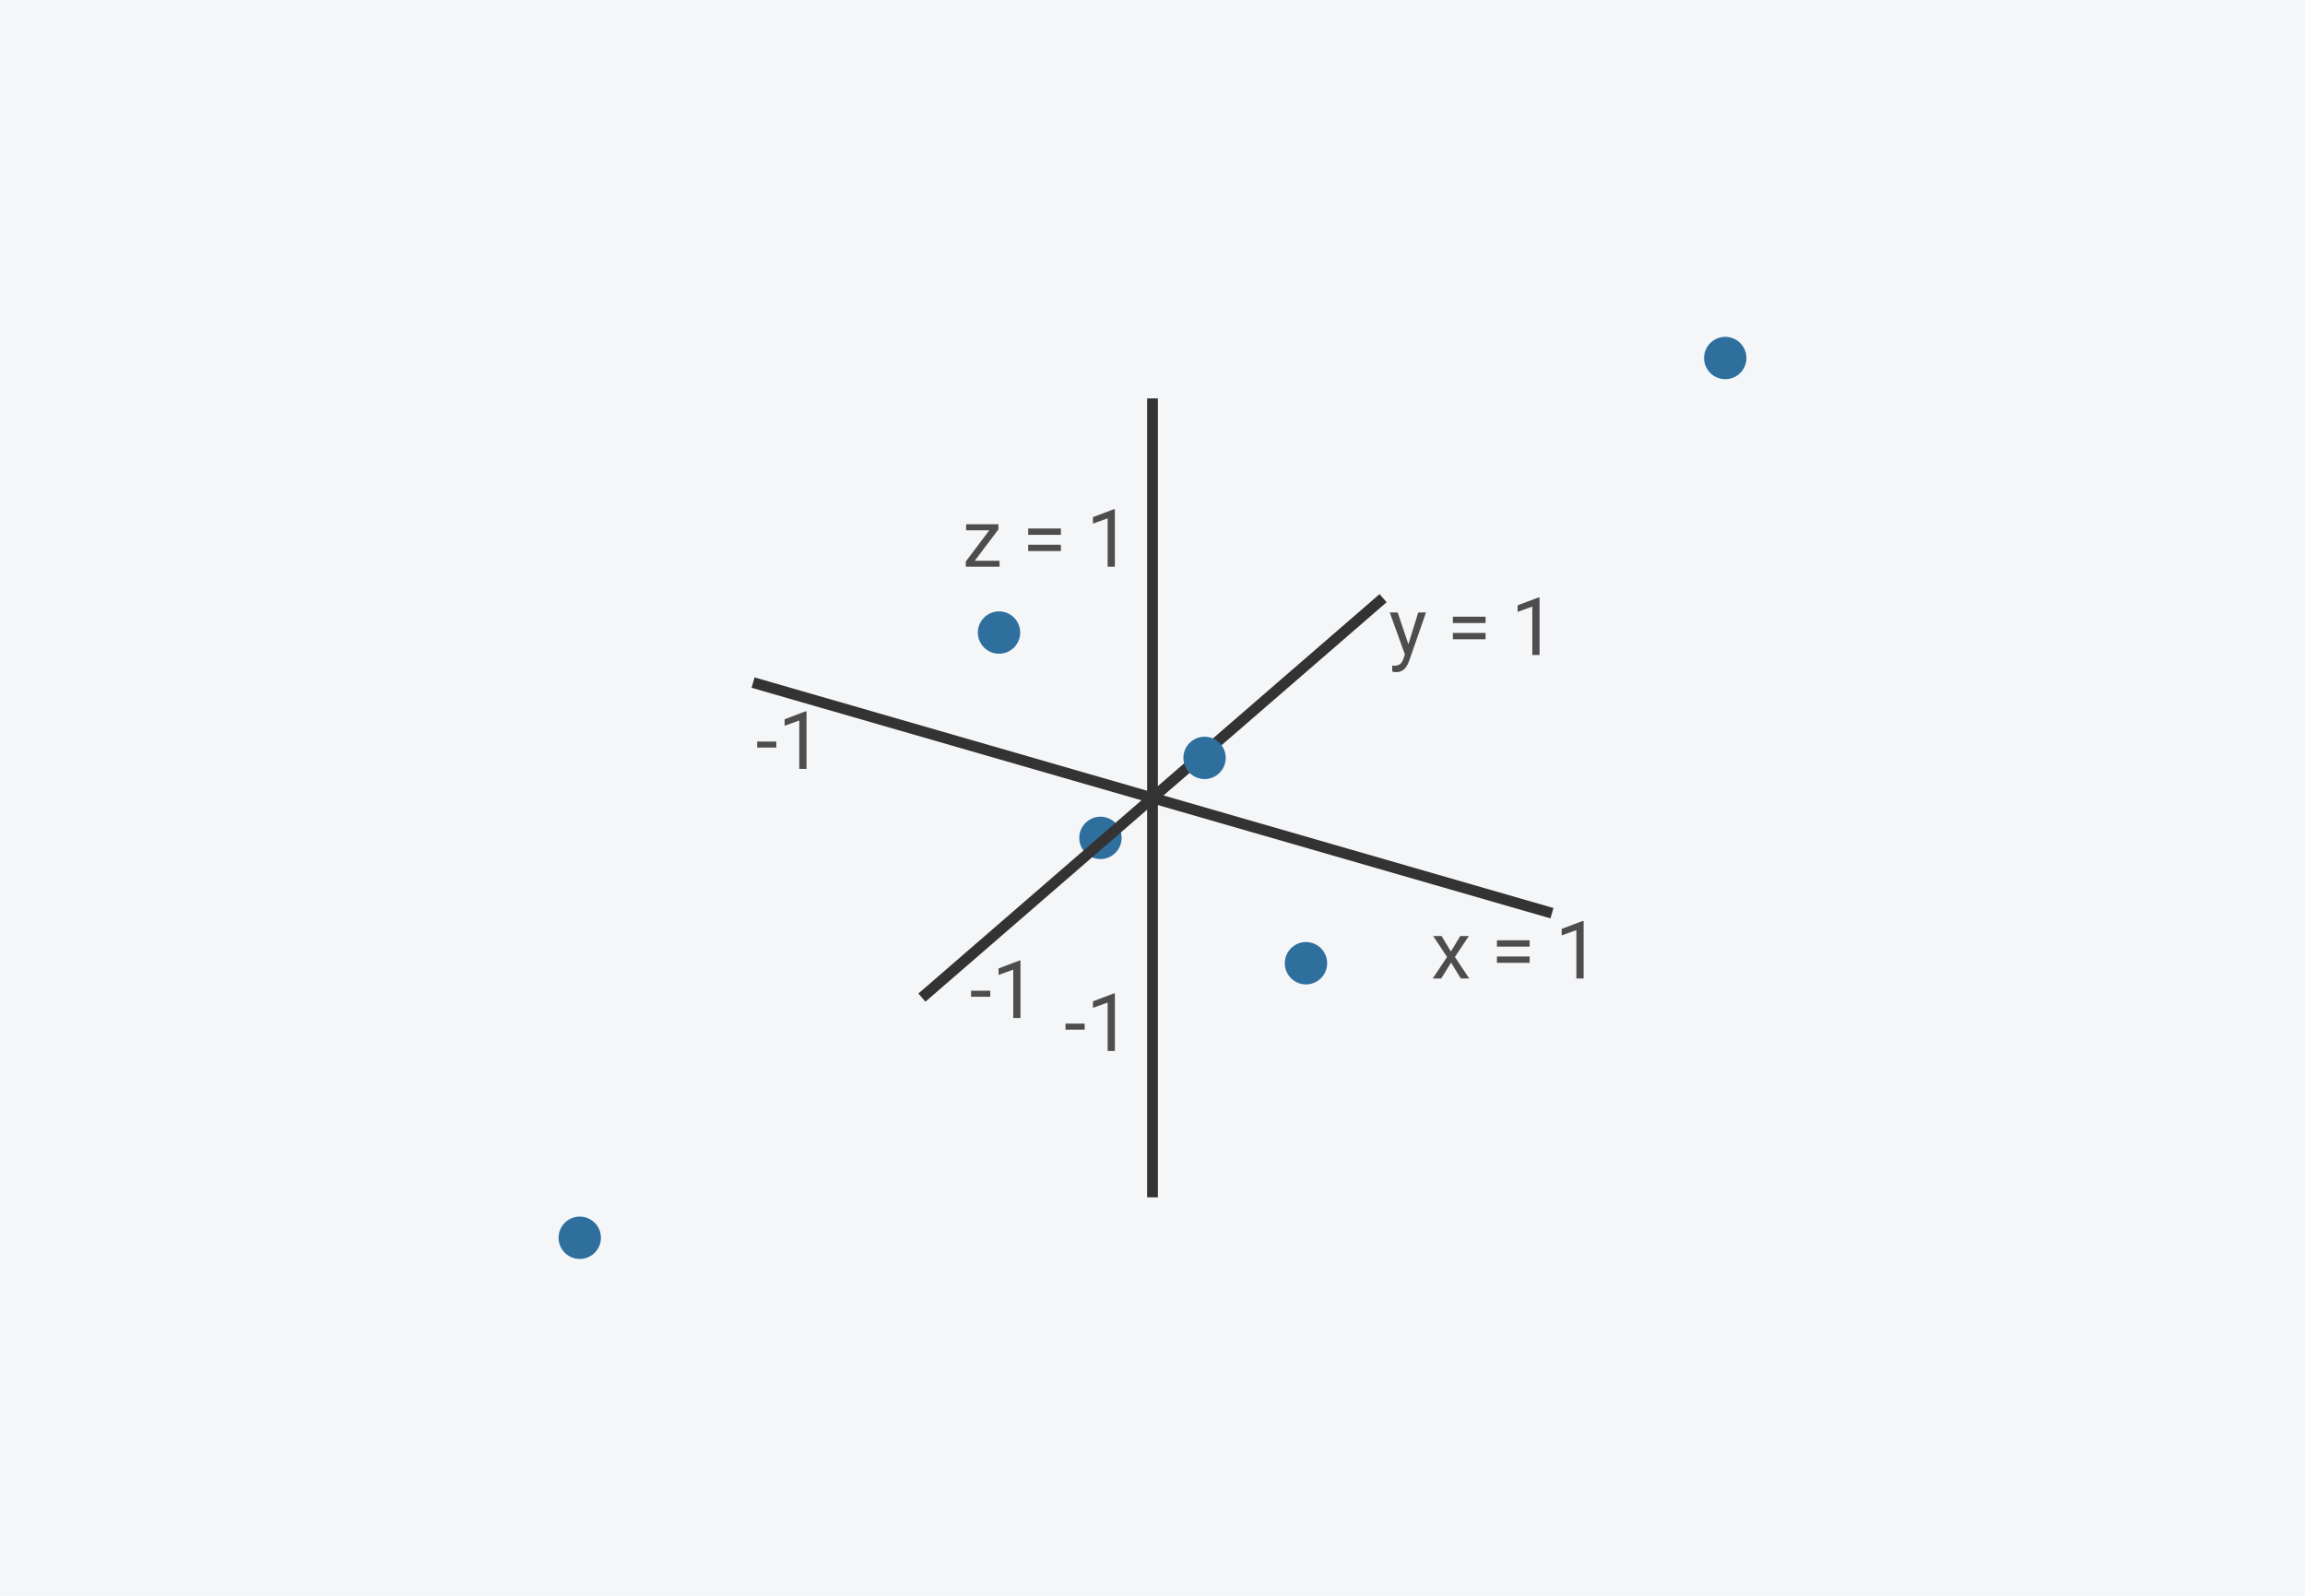
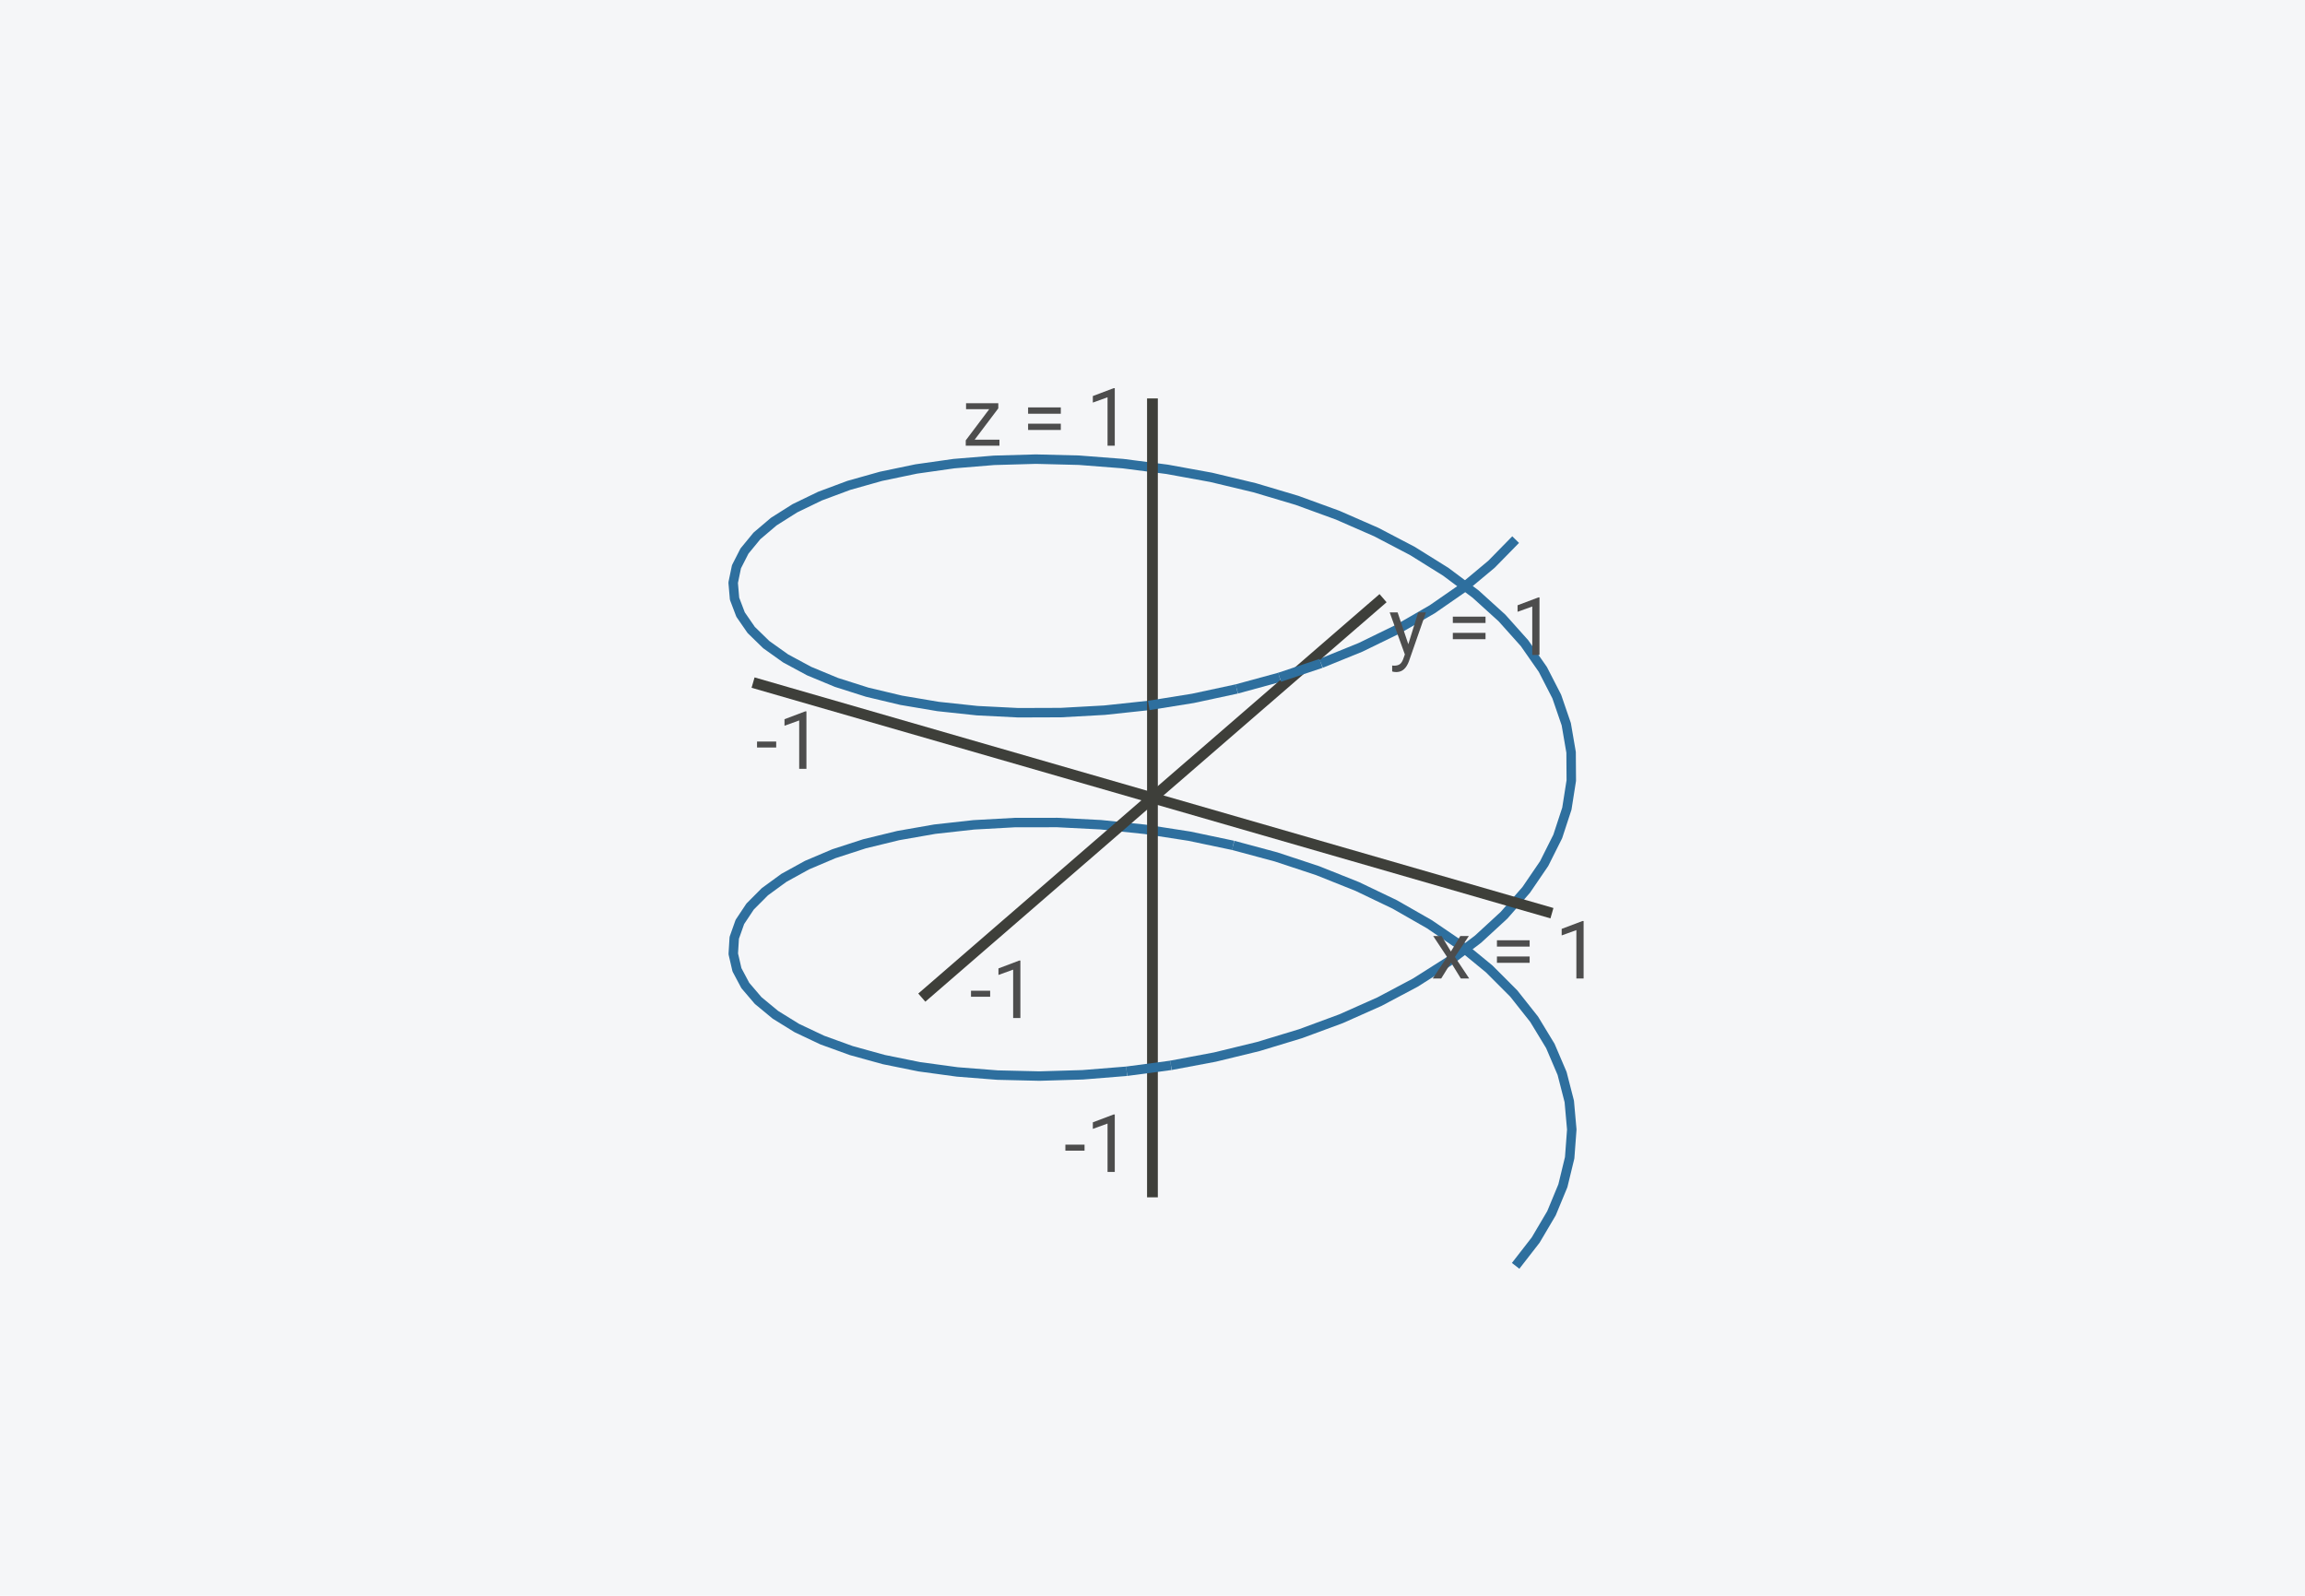
<svg xmlns="http://www.w3.org/2000/svg" width="468.00pt" height="324.00pt" viewBox="0 0 468.00 324.00">
  <g class="svglite">
    <defs>
      <style type="text/css">
    /* theme-aware-processed */
    .svglite line, .svglite polyline, .svglite polygon, .svglite path, .svglite circle {
      fill: none;
      stroke: #3E3F3A;
      stroke-linecap: round;
      stroke-linejoin: round;
      stroke-miterlimit: 10.00;
    }
    .svglite &gt; g &gt; rect {
      fill: none;
      stroke: #3E3F3A;
      stroke-linecap: round;
      stroke-linejoin: round;
      stroke-miterlimit: 10.00;
    }
    .svglite text {
      white-space: pre;
      fill: #3E3F3A;
    }
    .svglite g.glyphgroup path {
      fill: inherit;
      stroke: none;
    }
  </style>
    </defs>
    <rect class="svg-bg" width="100%" height="100%" style="stroke: none; fill: #F5F6F8;" />
    <defs>
      <clipPath id="cpMC4wMHw0NjguMDB8MC4wMHwzMjQuMDA=">
        <rect x="0.00" y="0.00" width="468.00" height="324.00" />
      </clipPath>
    </defs>
    <g clip-path="url(#cpMC4wMHw0NjguMDB8MC4wMHwzMjQuMDA=)">
</g>
    <defs>
      <clipPath id="cpNzIuMDB8Mzk2LjAwfDAuMDB8MzI0LjAw">
        <rect x="72.00" y="0.00" width="324.00" height="324.00" />
      </clipPath>
    </defs>
    <g clip-path="url(#cpNzIuMDB8Mzk2LjAwfDAuMDB8MzI0LjAw)">
      <rect x="72.00" y="0.00" width="324.00" height="324.00" style="stroke-width: 1.65; stroke: none;" />
    </g>
    <g clip-path="url(#cpMC4wMHw0NjguMDB8MC4wMHwzMjQuMDA=)">
      <rect x="80.47" y="8.47" width="307.06" height="307.06" style="stroke-width: 1.65; stroke: none;" />
    </g>
    <defs>
      <clipPath id="cpODguNDR8Mzc5LjU2fDE2LjQ0fDMwNy41Ng==">
        <rect x="88.44" y="16.44" width="291.12" height="291.12" />
      </clipPath>
    </defs>
    <g clip-path="url(#cpODguNDR8Mzc5LjU2fDE2LjQ0fDMwNy41Ng==)">
-       <circle cx="202.84" cy="128.43" r="3.75" style="stroke-width: 1.10; stroke: #2E6F9E; fill: #2E6F9E;" />
-       <circle cx="117.71" cy="251.31" r="3.75" style="stroke-width: 1.10; stroke: #2E6F9E; fill: #2E6F9E;" />
-       <circle cx="223.43" cy="170.12" r="3.75" style="stroke-width: 1.10; stroke: #2E6F9E; fill: #2E6F9E;" />
-       <circle cx="350.29" cy="72.69" r="3.75" style="stroke-width: 1.10; stroke: #2E6F9E; fill: #2E6F9E;" />
-       <circle cx="265.16" cy="195.57" r="3.75" style="stroke-width: 1.10; stroke: #2E6F9E; fill: #2E6F9E;" />
-       <polyline points="152.90,138.59 315.10,185.41 " style="stroke-width: 2.19; stroke: #333333; stroke-linecap: butt;" />
-       <polyline points="187.18,202.55 280.82,121.45 " style="stroke-width: 2.19; stroke: #333333; stroke-linecap: butt;" />
-       <polyline points="234.00,243.10 234.00,80.90 " style="stroke-width: 2.19; stroke: #333333; stroke-linecap: butt;" />
-       <circle cx="244.57" cy="153.88" r="3.75" style="stroke-width: 1.10; stroke: #2E6F9E; fill: #2E6F9E;" />
-       <text x="282.00" y="132.98" style="font-size: 1.36em;fill: #4D4D4D; font-family: &quot;Roboto&quot;, -apple-system, BlinkMacSystemFont, &quot;Segoe UI&quot;, system-ui, sans-serif;">y = 1</text>
-       <text x="160.27" y="156.11" text-anchor="middle" style="font-size: 1.36em;fill: #4D4D4D; font-family: &quot;Roboto&quot;, -apple-system, BlinkMacSystemFont, &quot;Segoe UI&quot;, system-ui, sans-serif;">-1</text>
-       <text x="229.72" y="213.38" text-anchor="end" style="font-size: 1.36em;fill: #4D4D4D; font-family: &quot;Roboto&quot;, -apple-system, BlinkMacSystemFont, &quot;Segoe UI&quot;, system-ui, sans-serif;">-1</text>
-       <text x="229.72" y="115.07" text-anchor="end" style="font-size: 1.36em;fill: #4D4D4D; font-family: &quot;Roboto&quot;, -apple-system, BlinkMacSystemFont, &quot;Segoe UI&quot;, system-ui, sans-serif;">z = 1</text>
+       <polyline points="250.37,171.64 241.47,169.77 232.49,168.38 223.52,167.45 214.67,167.00 206.04,167.01 197.72,167.47 189.80,168.35 182.37,169.65 175.52,171.32 169.32,173.33 163.85,175.65 159.15,178.24 155.29,181.06 152.30,184.06 150.22,187.19 149.08,190.41 148.88,193.66 149.63,196.90 151.32,200.08 153.93,203.14 157.44,206.04 161.79,208.73 166.95,211.17 172.86,213.31 179.45,215.13 186.65,216.59 194.37,217.64 202.53,218.28 211.05,218.48 219.82,218.22 228.75,217.50 " style="stroke-width: 1.92; stroke: #2E6F9E; stroke-linecap: butt;" />
+       <polyline points="307.73,257.01 311.80,251.77 315.01,246.33 317.32,240.75 318.70,235.07 319.13,229.34 318.62,223.62 317.16,217.94 314.78,212.37 311.49,206.95 307.35,201.72 302.38,196.74 296.66,192.04 290.23,187.66 283.18,183.63 275.58,179.99 267.52,176.77 259.08,173.98 250.37,171.64 " style="stroke-width: 1.92; stroke: #2E6F9E; stroke-linecap: butt;" />
+       <polyline points="237.74,216.30 246.68,214.62 255.48,212.48 264.05,209.88 272.28,206.84 280.08,203.37 287.37,199.50 294.06,195.26 300.09,190.69 305.38,185.82 309.87,180.69 313.52,175.34 316.28,169.83 318.13,164.19 319.03,158.48 318.99,152.75 318.01,147.04 316.08,141.42 313.25,135.91 309.53,130.58 304.96,125.47 299.61,120.62 293.53,116.08 286.78,111.87 279.44,108.03 271.60,104.60 263.34,101.59 254.75,99.03 245.93,96.92 236.98,95.29 227.99,94.13 219.08,93.44 210.32,93.22 201.83,93.46 193.70,94.13 186.02,95.22 178.87,96.71 172.34,98.55 166.49,100.73 161.40,103.19 157.11,105.90 153.68,108.81 151.15,111.89 149.53,115.07 148.86,118.31 149.14,121.56 150.36,124.77 152.52,127.90 155.58,130.88 159.51,133.68 164.28,136.25 169.82,138.55 176.08,140.54 182.98,142.18 190.45,143.44 198.40,144.29 206.75,144.71 215.41,144.68 224.27,144.19 233.24,143.23 " style="stroke-width: 1.92; stroke: #2E6F9E; stroke-linecap: butt;" />
+       <polyline points="251.11,139.88 259.80,137.51 " style="stroke-width: 1.92; stroke: #2E6F9E; stroke-linecap: butt;" />
+       <polyline points="268.21,134.69 276.24,131.43 283.79,127.75 290.80,123.70 297.16,119.29 302.83,114.56 307.73,109.56 " style="stroke-width: 1.92; stroke: #2E6F9E; stroke-linecap: butt;" />
+       <polyline points="152.90,138.59 315.10,185.41 " style="stroke-width: 2.19; stroke-linecap: butt;" />
+       <polyline points="187.16,202.55 280.81,121.45 " style="stroke-width: 2.19; stroke-linecap: butt;" />
+       <polyline points="233.99,243.10 233.99,80.90 " style="stroke-width: 2.19; stroke-linecap: butt;" />
+       <polyline points="228.75,217.50 237.74,216.30 " style="stroke-width: 1.92; stroke: #2E6F9E; stroke-linecap: butt;" />
+       <polyline points="233.24,143.23 242.22,141.79 251.11,139.88 " style="stroke-width: 1.92; stroke: #2E6F9E; stroke-linecap: butt;" />
+       <polyline points="259.80,137.51 268.21,134.69 " style="stroke-width: 1.92; stroke: #2E6F9E; stroke-linecap: butt;" />
+       <text x="281.99" y="132.97" style="font-size: 1.36em;fill: #4D4D4D; font-family: &quot;Roboto&quot;, -apple-system, BlinkMacSystemFont, &quot;Segoe UI&quot;, system-ui, sans-serif;">y = 1</text>
+       <text x="229.70" y="237.95" text-anchor="end" style="font-size: 1.36em;fill: #4D4D4D; font-family: &quot;Roboto&quot;, -apple-system, BlinkMacSystemFont, &quot;Segoe UI&quot;, system-ui, sans-serif;">-1</text>
+       <text x="160.25" y="156.10" text-anchor="middle" style="font-size: 1.36em;fill: #4D4D4D; font-family: &quot;Roboto&quot;, -apple-system, BlinkMacSystemFont, &quot;Segoe UI&quot;, system-ui, sans-serif;">-1</text>
      <text x="307.73" y="198.67" text-anchor="middle" style="font-size: 1.36em;fill: #4D4D4D; font-family: &quot;Roboto&quot;, -apple-system, BlinkMacSystemFont, &quot;Segoe UI&quot;, system-ui, sans-serif;">x = 1</text>
-       <text x="196.87" y="206.70" style="font-size: 1.36em;fill: #4D4D4D; font-family: &quot;Roboto&quot;, -apple-system, BlinkMacSystemFont, &quot;Segoe UI&quot;, system-ui, sans-serif;">-1</text>
+       <text x="229.70" y="90.49" text-anchor="end" style="font-size: 1.36em;fill: #4D4D4D; font-family: &quot;Roboto&quot;, -apple-system, BlinkMacSystemFont, &quot;Segoe UI&quot;, system-ui, sans-serif;">z = 1</text>
+       <text x="196.85" y="206.70" style="font-size: 1.36em;fill: #4D4D4D; font-family: &quot;Roboto&quot;, -apple-system, BlinkMacSystemFont, &quot;Segoe UI&quot;, system-ui, sans-serif;">-1</text>
    </g>
    <g clip-path="url(#cpMC4wMHw0NjguMDB8MC4wMHwzMjQuMDA=)">
</g>
  </g>
</svg>
